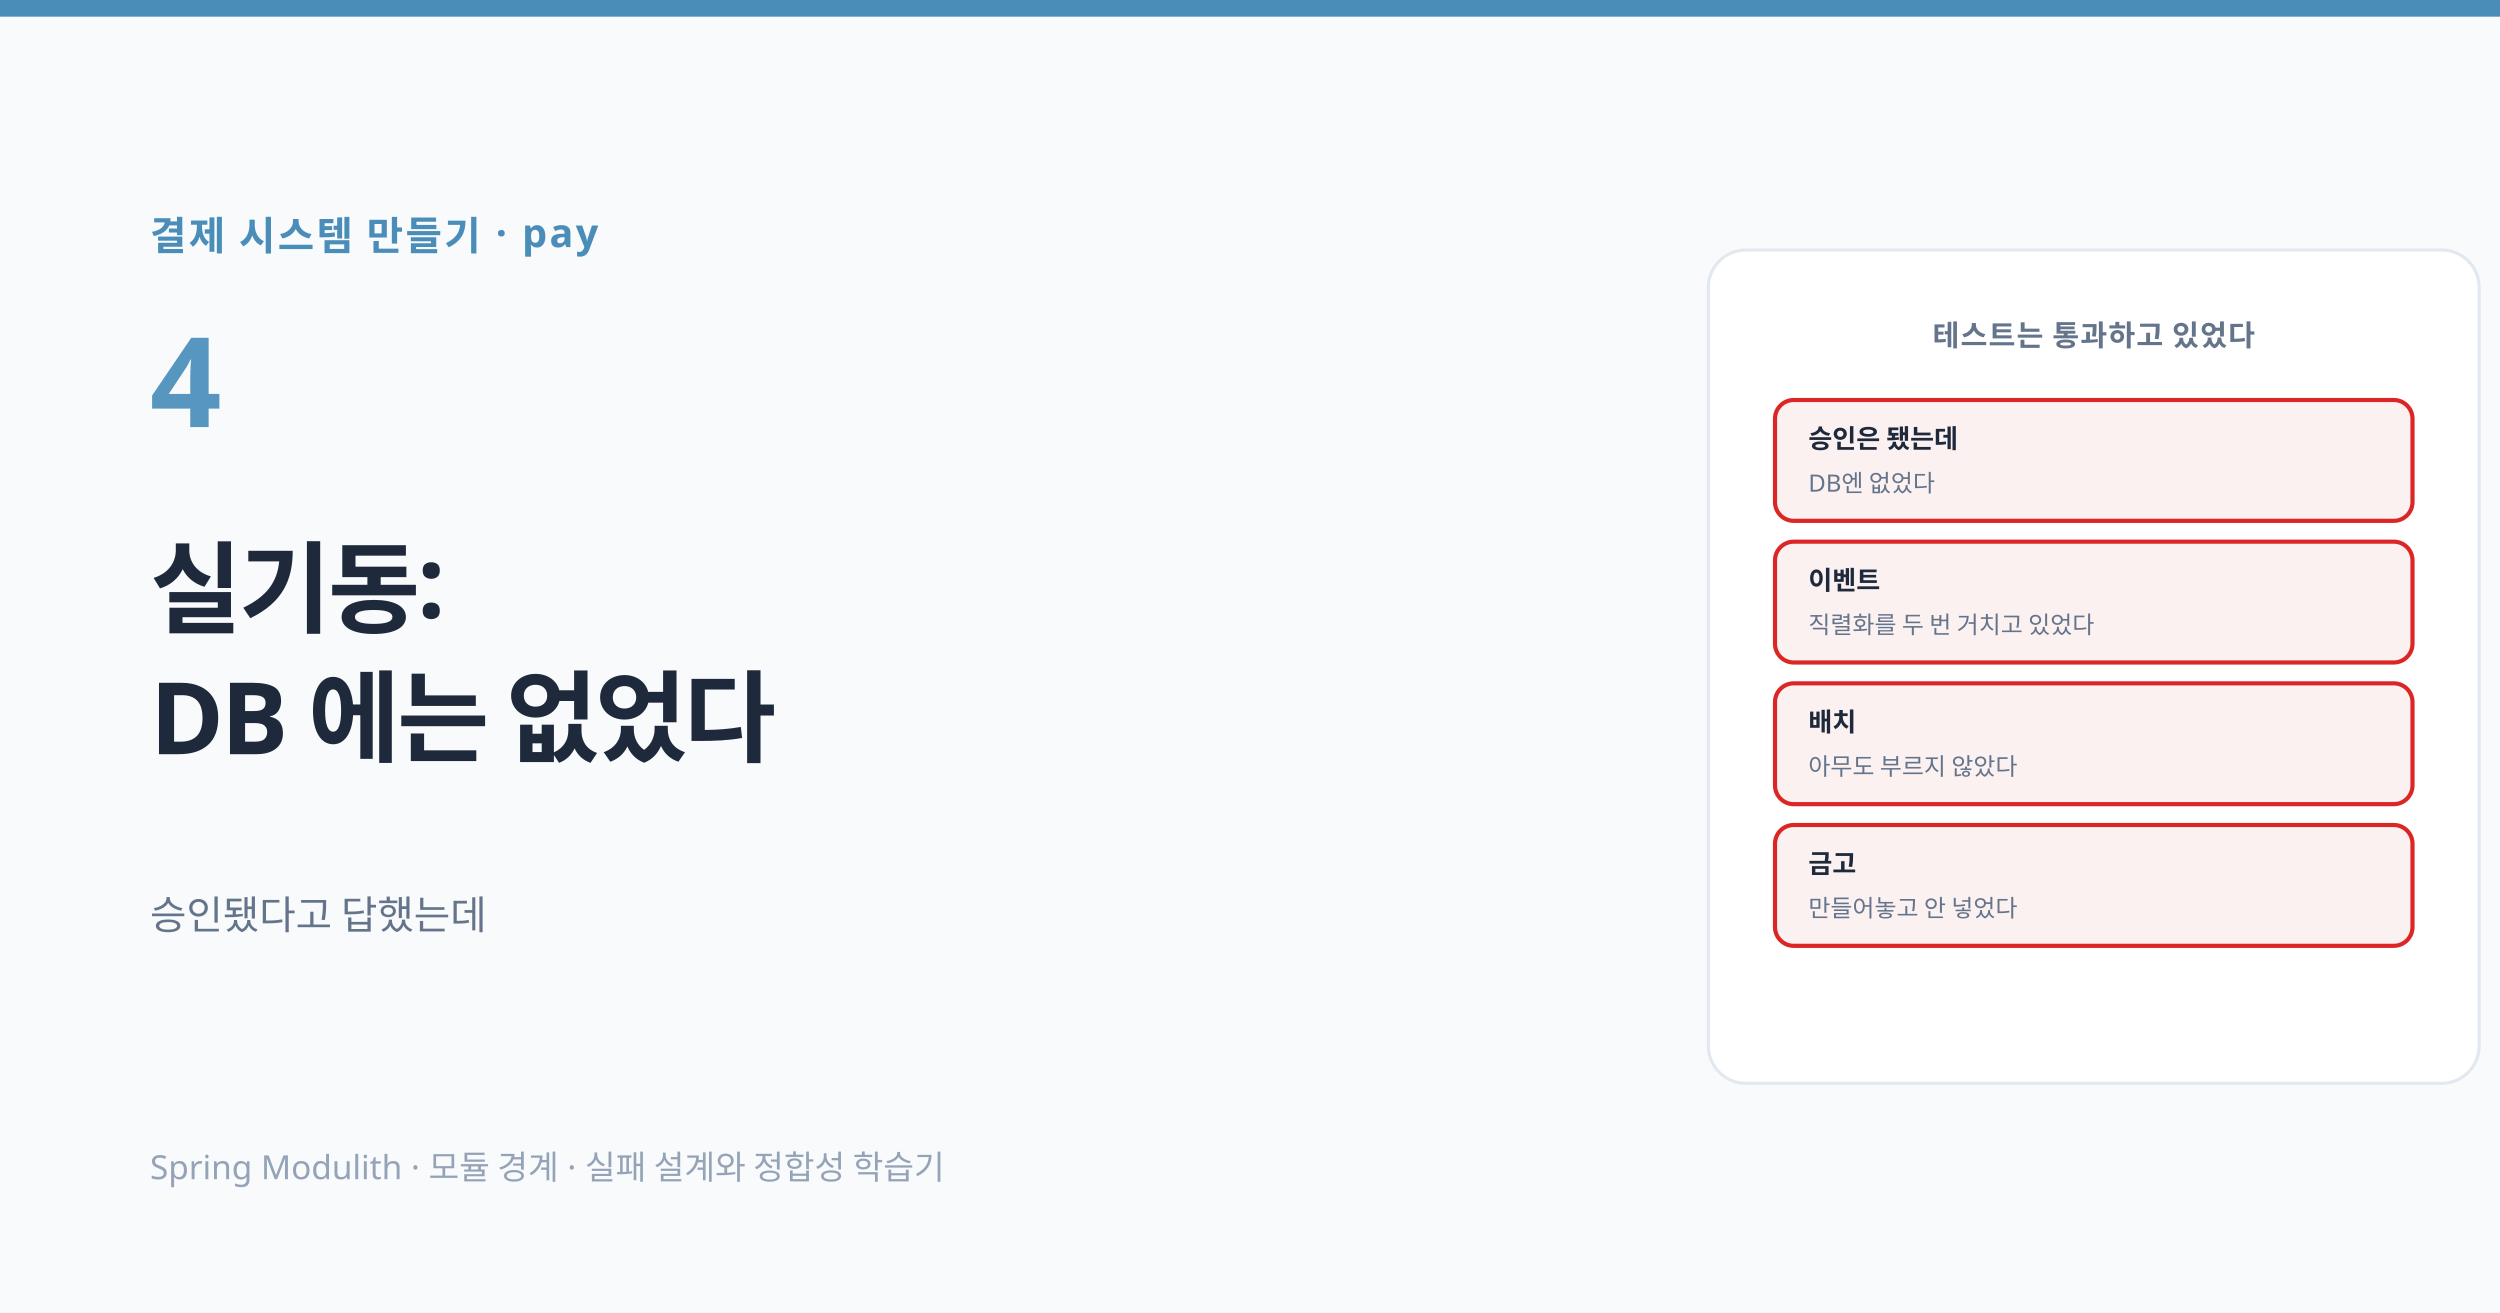
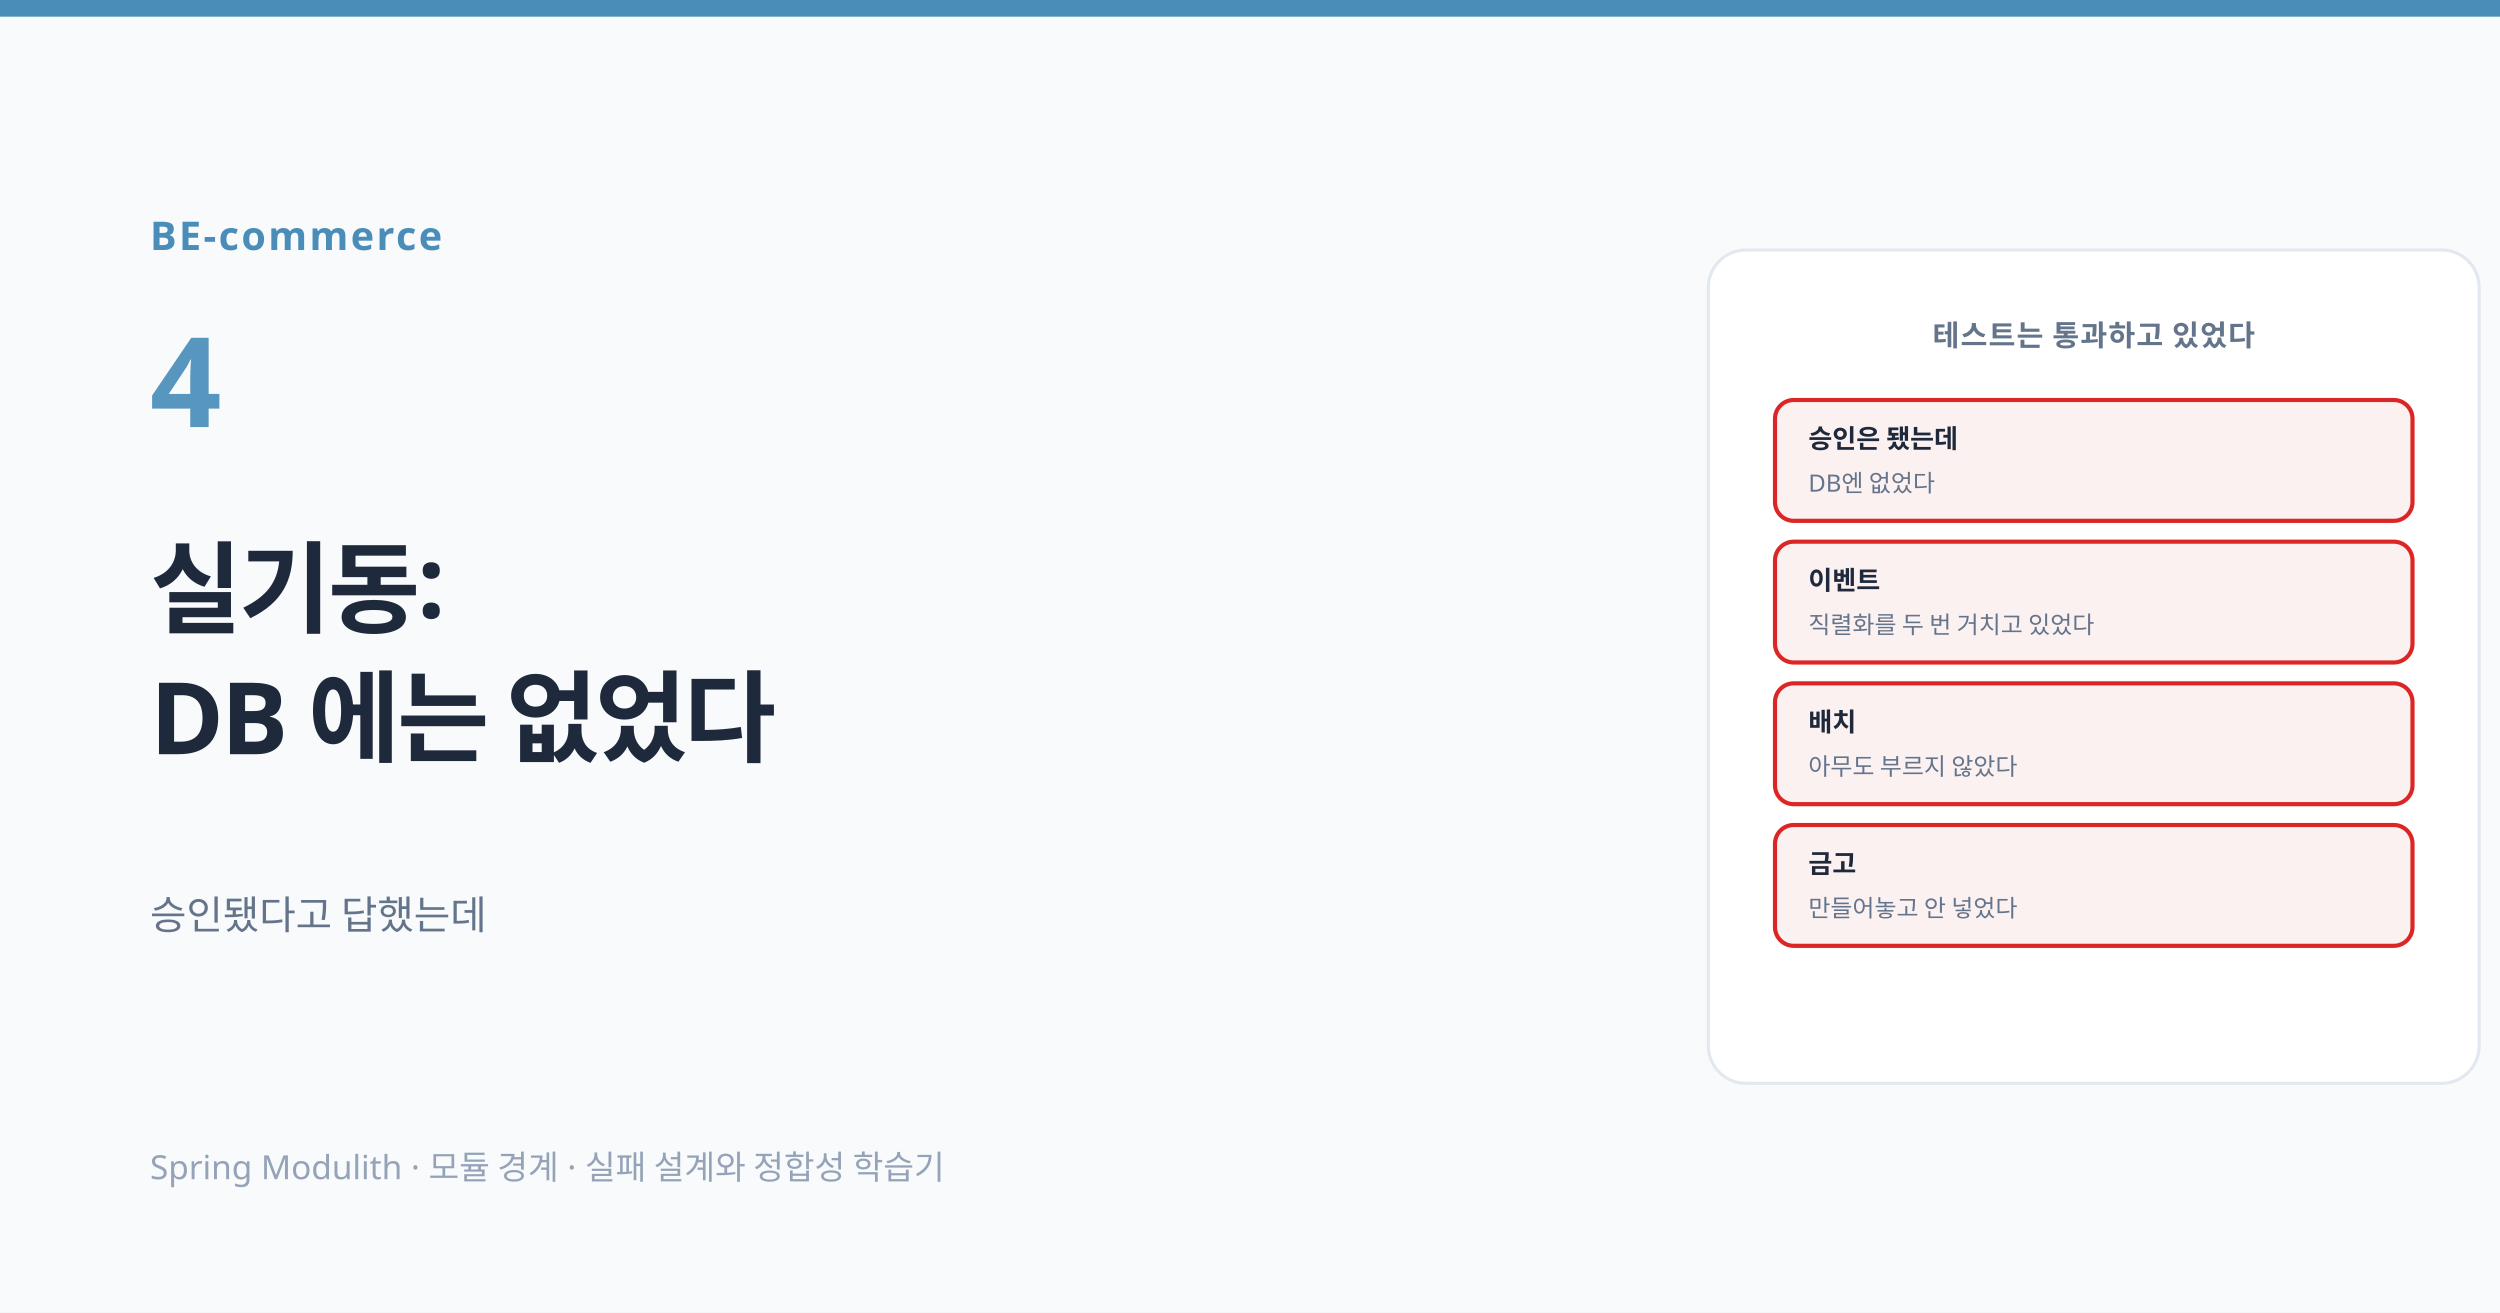
<svg xmlns="http://www.w3.org/2000/svg" viewBox="0 0 1200 630" font-family="'Pretendard', 'Apple SD Gothic Neo', system-ui, sans-serif">
  <rect width="1200" height="630" fill="#f8fafb" />
  <rect width="1200" height="8" fill="#4a8db8" />
  <rect x="820" y="120" width="370" height="400" rx="18" fill="#ffffff" stroke="#e2e8f0" stroke-width="1.5" />
  <text x="1005" y="166" text-anchor="middle" font-size="14" font-weight="700" fill="#64748b" letter-spacing="0.04em">테스트는 통과하고 있었다</text>
  <rect x="852" y="192" width="306" height="58" rx="9" fill="#dc262610" stroke="#dc2626" stroke-width="2" />
  <text x="868" y="215" font-size="12.5" font-weight="700" fill="#1e293b">승인은 됐는데</text>
  <text x="868" y="236" font-size="11.5" fill="#64748b">DB엔 없었다</text>
  <rect x="852" y="260" width="306" height="58" rx="9" fill="#dc262610" stroke="#dc2626" stroke-width="2" />
  <text x="868" y="283" font-size="12.5" font-weight="700" fill="#1e293b">이벤트</text>
  <text x="868" y="304" font-size="11.5" fill="#64748b">직렬화를 두 번 거치고 있었다</text>
  <rect x="852" y="328" width="306" height="58" rx="9" fill="#dc262610" stroke="#dc2626" stroke-width="2" />
  <text x="868" y="351" font-size="12.5" font-weight="700" fill="#1e293b">배치</text>
  <text x="868" y="372" font-size="11.5" fill="#64748b">아무도 부르지 않았다</text>
  <rect x="852" y="396" width="306" height="58" rx="9" fill="#dc262610" stroke="#dc2626" stroke-width="2" />
  <text x="868" y="419" font-size="12.5" font-weight="700" fill="#1e293b">금고</text>
  <text x="868" y="440" font-size="11.5" fill="#64748b">만들어놓고 안 넣었다</text>
-   <text x="72" y="120" font-size="19" font-weight="700" fill="#4a8db8" letter-spacing="0.06em">결제 시스템 만들기 · pay</text>
+   <text x="72" y="120" font-size="19" font-weight="700" fill="#4a8db8" letter-spacing="0.06em">BE-commerce</text>
  <text x="72" y="205" font-size="60" font-weight="900" fill="#4a8db8" opacity="0.92">4</text>
  <text x="72" y="300" font-size="48" font-weight="800" fill="#1e293b" letter-spacing="-0.03em">실기동:</text>
  <text x="72" y="362" font-size="48" font-weight="800" fill="#1e293b" letter-spacing="-0.03em">DB 에는 없었다</text>
  <text x="72" y="446" font-size="19" fill="#64748b">승인됐다고 답했는데</text>
  <text x="72" y="566" font-size="16" fill="#94a3b8">Spring Modulith · 모듈 경계 · 실패 설계와 정합성 학습기</text>
</svg>
